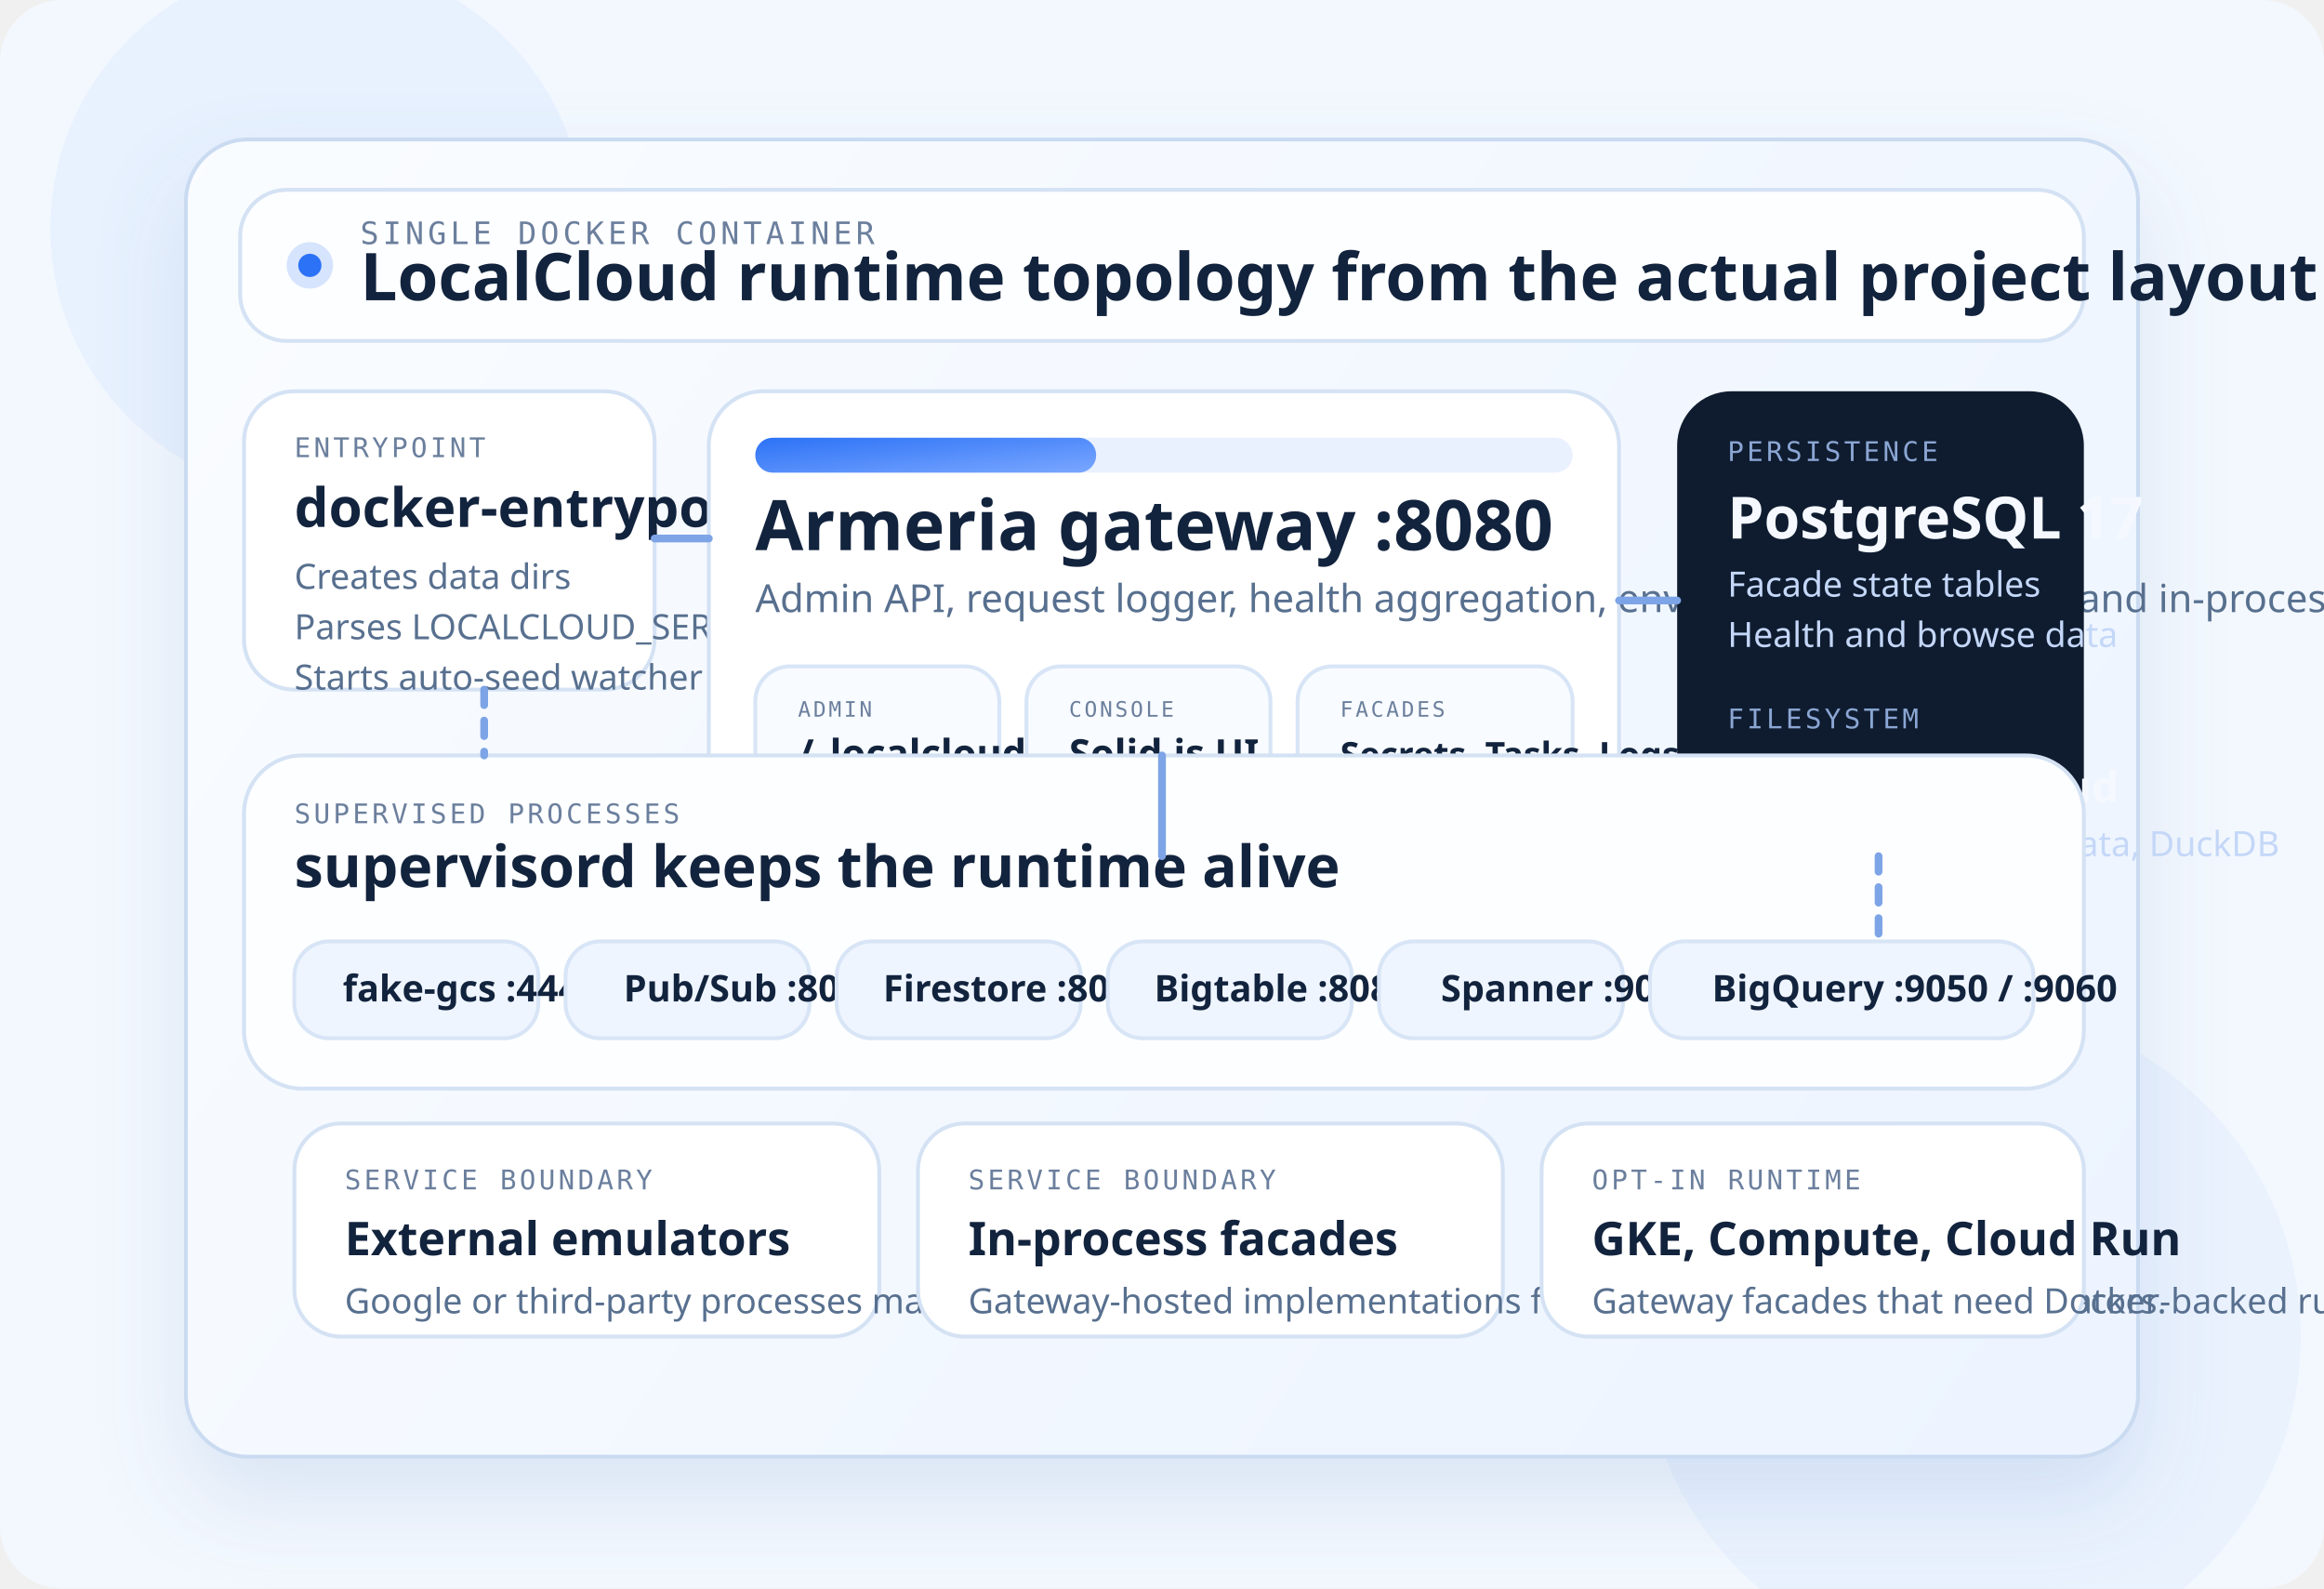
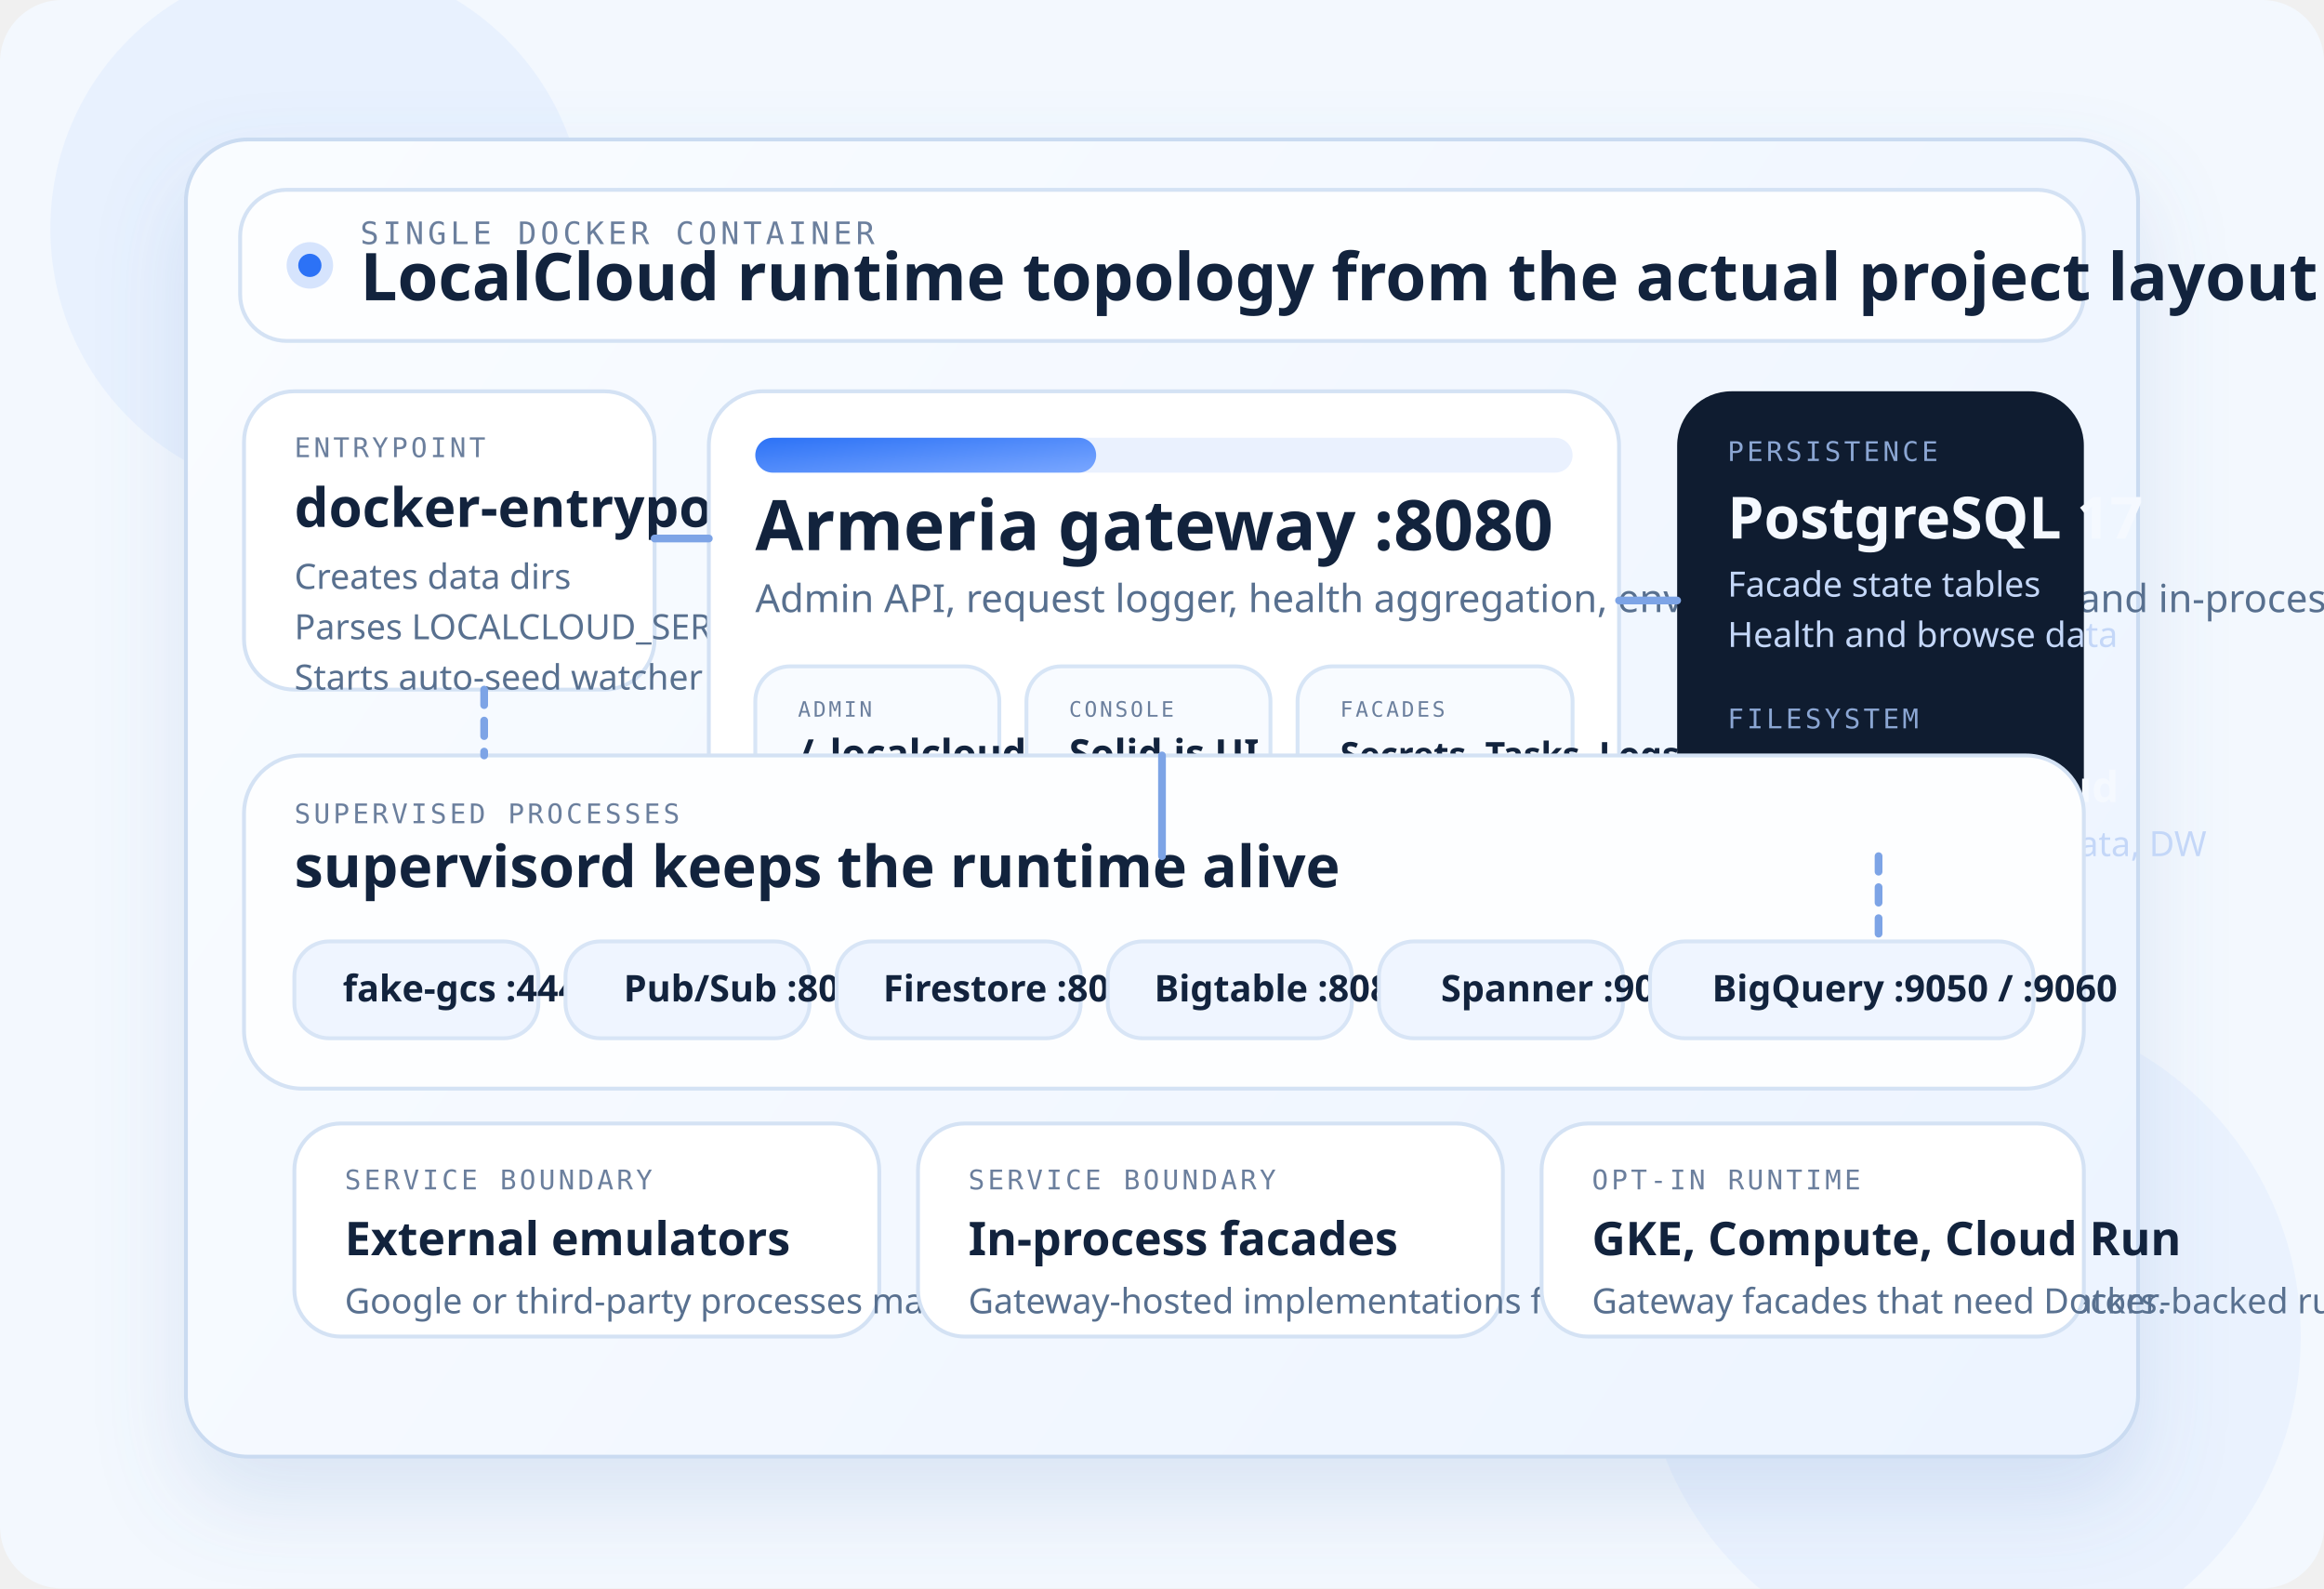
<svg xmlns="http://www.w3.org/2000/svg" width="1200" height="820" viewBox="0 0 1200 820" fill="none" role="img" aria-labelledby="runtime-topology-title runtime-topology-desc">
  <defs>
    <linearGradient id="rt-bg" x1="0" y1="0" x2="1200" y2="820" gradientUnits="userSpaceOnUse">
      <stop offset="0" stop-color="#FBFDFF" />
      <stop offset="1" stop-color="#EBF3FF" />
    </linearGradient>
    <linearGradient id="rt-blue" x1="0" y1="0" x2="1" y2="1">
      <stop offset="0" stop-color="#2C72F6" />
      <stop offset="1" stop-color="#7AA7FF" />
    </linearGradient>
    <filter id="rt-shadow" x="-20%" y="-20%" width="140%" height="140%">
      <feDropShadow dx="0" dy="22" stdDeviation="22" flood-color="#6A8FCC" flood-opacity="0.18" />
    </filter>
  </defs>
  <rect width="1200" height="820" rx="32" fill="#F3F8FE" />
  <circle cx="164" cy="118" r="138" fill="#DBE8FF" fill-opacity="0.44" />
  <circle cx="1018" cy="690" r="170" fill="#DBE8FF" fill-opacity="0.34" />
  <g filter="url(#rt-shadow)">
    <rect x="96" y="72" width="1008" height="680" rx="32" fill="url(#rt-bg)" stroke="#CADBF1" stroke-width="2" />
  </g>
  <rect x="124" y="98" width="952" height="78" rx="24" fill="#FDFEFF" stroke="#D4E2F4" stroke-width="2" />
  <circle cx="160" cy="137" r="12" fill="#2C72F6" fill-opacity="0.18" />
  <circle cx="160" cy="137" r="6" fill="#2C72F6" />
  <text x="186" y="126" fill="#6B7F9D" font-family="IBM Plex Mono, monospace" font-size="16" letter-spacing="2">SINGLE DOCKER CONTAINER</text>
  <text x="186" y="155" fill="#12233D" font-family="IBM Plex Sans, sans-serif" font-size="34" font-weight="600">LocalCloud runtime topology from the actual project layout</text>
  <rect x="126" y="202" width="212" height="154" rx="26" fill="#FFFFFF" stroke="#D4E2F4" stroke-width="2" />
  <text x="152" y="236" fill="#6B7F9D" font-family="IBM Plex Mono, monospace" font-size="14" letter-spacing="1.6">ENTRYPOINT</text>
  <text x="152" y="272" fill="#12233D" font-family="IBM Plex Sans, sans-serif" font-size="28" font-weight="600">docker-entrypoint.sh</text>
  <text x="152" y="304" fill="#58708F" font-family="IBM Plex Sans, sans-serif" font-size="18">Creates data dirs</text>
  <text x="152" y="330" fill="#58708F" font-family="IBM Plex Sans, sans-serif" font-size="18">Parses LOCALCLOUD_SERVICES</text>
  <text x="152" y="356" fill="#58708F" font-family="IBM Plex Sans, sans-serif" font-size="18">Starts auto-seed watcher</text>
  <rect x="366" y="202" width="470" height="240" rx="28" fill="#FFFFFF" stroke="#D4E2F4" stroke-width="2" />
  <rect x="390" y="226" width="422" height="18" rx="9" fill="#EAF1FE" />
  <rect x="390" y="226" width="176" height="18" rx="9" fill="url(#rt-blue)" />
  <text x="390" y="284" fill="#12233D" font-family="IBM Plex Sans, sans-serif" font-size="36" font-weight="600">Armeria gateway :8080</text>
  <text x="390" y="316" fill="#58708F" font-family="IBM Plex Sans, sans-serif" font-size="20">Admin API, request logger, health aggregation, env export, web console, and in-process facades</text>
  <rect x="390" y="344" width="126" height="66" rx="18" fill="#F8FBFF" stroke="#D7E5F6" stroke-width="2" />
  <text x="412" y="370" fill="#6B7F9D" font-family="IBM Plex Mono, monospace" font-size="11" letter-spacing="1.3">ADMIN</text>
  <text x="412" y="396" fill="#12233D" font-family="IBM Plex Sans, sans-serif" font-size="20" font-weight="600">/_localcloud/*</text>
  <rect x="530" y="344" width="126" height="66" rx="18" fill="#F8FBFF" stroke="#D7E5F6" stroke-width="2" />
  <text x="552" y="370" fill="#6B7F9D" font-family="IBM Plex Mono, monospace" font-size="11" letter-spacing="1.3">CONSOLE</text>
  <text x="552" y="396" fill="#12233D" font-family="IBM Plex Sans, sans-serif" font-size="20" font-weight="600">Solid.js UI</text>
  <rect x="670" y="344" width="142" height="66" rx="18" fill="#F8FBFF" stroke="#D7E5F6" stroke-width="2" />
  <text x="692" y="370" fill="#6B7F9D" font-family="IBM Plex Mono, monospace" font-size="11" letter-spacing="1.3">FACADES</text>
  <text x="692" y="396" fill="#12233D" font-family="IBM Plex Sans, sans-serif" font-size="18" font-weight="600">Secrets, Tasks, Logs, Metrics</text>
  <rect x="866" y="202" width="210" height="240" rx="28" fill="#0F1C30" />
  <text x="892" y="238" fill="#8BA6D3" font-family="IBM Plex Mono, monospace" font-size="14" letter-spacing="1.6">PERSISTENCE</text>
  <text x="892" y="278" fill="#F5F9FF" font-family="IBM Plex Sans, sans-serif" font-size="30" font-weight="600">PostgreSQL 17</text>
  <text x="892" y="308" fill="#C4D7F8" font-family="IBM Plex Sans, sans-serif" font-size="18">Facade state tables</text>
  <text x="892" y="334" fill="#C4D7F8" font-family="IBM Plex Sans, sans-serif" font-size="18">Health and browse data</text>
  <text x="892" y="376" fill="#8BA6D3" font-family="IBM Plex Mono, monospace" font-size="14" letter-spacing="1.6">FILESYSTEM</text>
  <text x="892" y="414" fill="#F5F9FF" font-family="IBM Plex Sans, sans-serif" font-size="22" font-weight="600">/var/lib/localcloud</text>
-   <text x="892" y="442" fill="#C4D7F8" font-family="IBM Plex Sans, sans-serif" font-size="18">GCS blobs, Spanner data, DuckDB</text>
+   <text x="892" y="442" fill="#C4D7F8" font-family="IBM Plex Sans, sans-serif" font-size="18">GCS blobs, Spanner data, DW</text>
  <rect x="126" y="390" width="950" height="172" rx="30" fill="#FDFEFF" stroke="#D4E2F4" stroke-width="2" />
  <text x="152" y="425" fill="#6B7F9D" font-family="IBM Plex Mono, monospace" font-size="14" letter-spacing="1.6">SUPERVISED PROCESSES</text>
  <text x="152" y="458" fill="#12233D" font-family="IBM Plex Sans, sans-serif" font-size="30" font-weight="600">supervisord keeps the runtime alive</text>
  <rect x="152" y="486" width="126" height="50" rx="18" fill="#EFF5FF" stroke="#D8E5F6" stroke-width="2" />
  <text x="177" y="517" fill="#12233D" font-family="IBM Plex Sans, sans-serif" font-size="19" font-weight="600">fake-gcs :4443</text>
  <rect x="292" y="486" width="126" height="50" rx="18" fill="#EFF5FF" stroke="#D8E5F6" stroke-width="2" />
  <text x="322" y="517" fill="#12233D" font-family="IBM Plex Sans, sans-serif" font-size="19" font-weight="600">Pub/Sub :8085</text>
  <rect x="432" y="486" width="126" height="50" rx="18" fill="#EFF5FF" stroke="#D8E5F6" stroke-width="2" />
  <text x="456" y="517" fill="#12233D" font-family="IBM Plex Sans, sans-serif" font-size="19" font-weight="600">Firestore :8086</text>
  <rect x="572" y="486" width="126" height="50" rx="18" fill="#EFF5FF" stroke="#D8E5F6" stroke-width="2" />
  <text x="596" y="517" fill="#12233D" font-family="IBM Plex Sans, sans-serif" font-size="19" font-weight="600">Bigtable :8087</text>
  <rect x="712" y="486" width="126" height="50" rx="18" fill="#EFF5FF" stroke="#D8E5F6" stroke-width="2" />
  <text x="744" y="517" fill="#12233D" font-family="IBM Plex Sans, sans-serif" font-size="19" font-weight="600">Spanner :9010</text>
  <rect x="852" y="486" width="198" height="50" rx="18" fill="#EFF5FF" stroke="#D8E5F6" stroke-width="2" />
  <text x="884" y="517" fill="#12233D" font-family="IBM Plex Sans, sans-serif" font-size="19" font-weight="600">BigQuery :9050 / :9060</text>
  <rect x="152" y="580" width="302" height="110" rx="24" fill="#FFFFFF" stroke="#D4E2F4" stroke-width="2" />
  <text x="178" y="614" fill="#6B7F9D" font-family="IBM Plex Mono, monospace" font-size="14" letter-spacing="1.6">SERVICE BOUNDARY</text>
  <text x="178" y="648" fill="#12233D" font-family="IBM Plex Sans, sans-serif" font-size="24" font-weight="600">External emulators</text>
  <text x="178" y="678" fill="#58708F" font-family="IBM Plex Sans, sans-serif" font-size="18">Google or third-party processes managed outside the Java server.</text>
  <rect x="474" y="580" width="302" height="110" rx="24" fill="#FFFFFF" stroke="#D4E2F4" stroke-width="2" />
  <text x="500" y="614" fill="#6B7F9D" font-family="IBM Plex Mono, monospace" font-size="14" letter-spacing="1.6">SERVICE BOUNDARY</text>
  <text x="500" y="648" fill="#12233D" font-family="IBM Plex Sans, sans-serif" font-size="24" font-weight="600">In-process facades</text>
  <text x="500" y="678" fill="#58708F" font-family="IBM Plex Sans, sans-serif" font-size="18">Gateway-hosted implementations for services without mature emulators.</text>
  <rect x="796" y="580" width="280" height="110" rx="24" fill="#FFFFFF" stroke="#D4E2F4" stroke-width="2" />
  <text x="822" y="614" fill="#6B7F9D" font-family="IBM Plex Mono, monospace" font-size="14" letter-spacing="1.6">OPT-IN RUNTIME</text>
  <text x="822" y="648" fill="#12233D" font-family="IBM Plex Sans, sans-serif" font-size="24" font-weight="600">GKE, Compute, Cloud Run</text>
  <text x="822" y="678" fill="#58708F" font-family="IBM Plex Sans, sans-serif" font-size="18">Gateway facades that need Docker-backed runtime behavior.</text>
  <path d="M338 278H366" stroke="#7DA4E6" stroke-width="4" stroke-linecap="round" />
  <path d="M836 310H866" stroke="#7DA4E6" stroke-width="4" stroke-linecap="round" />
  <path d="M600 442V390" stroke="#7DA4E6" stroke-width="4" stroke-linecap="round" />
  <path d="M250 356V390" stroke="#7DA4E6" stroke-width="4" stroke-linecap="round" stroke-dasharray="8 8" />
  <path d="M970 442V486" stroke="#7DA4E6" stroke-width="4" stroke-linecap="round" stroke-dasharray="8 8" />
</svg>
